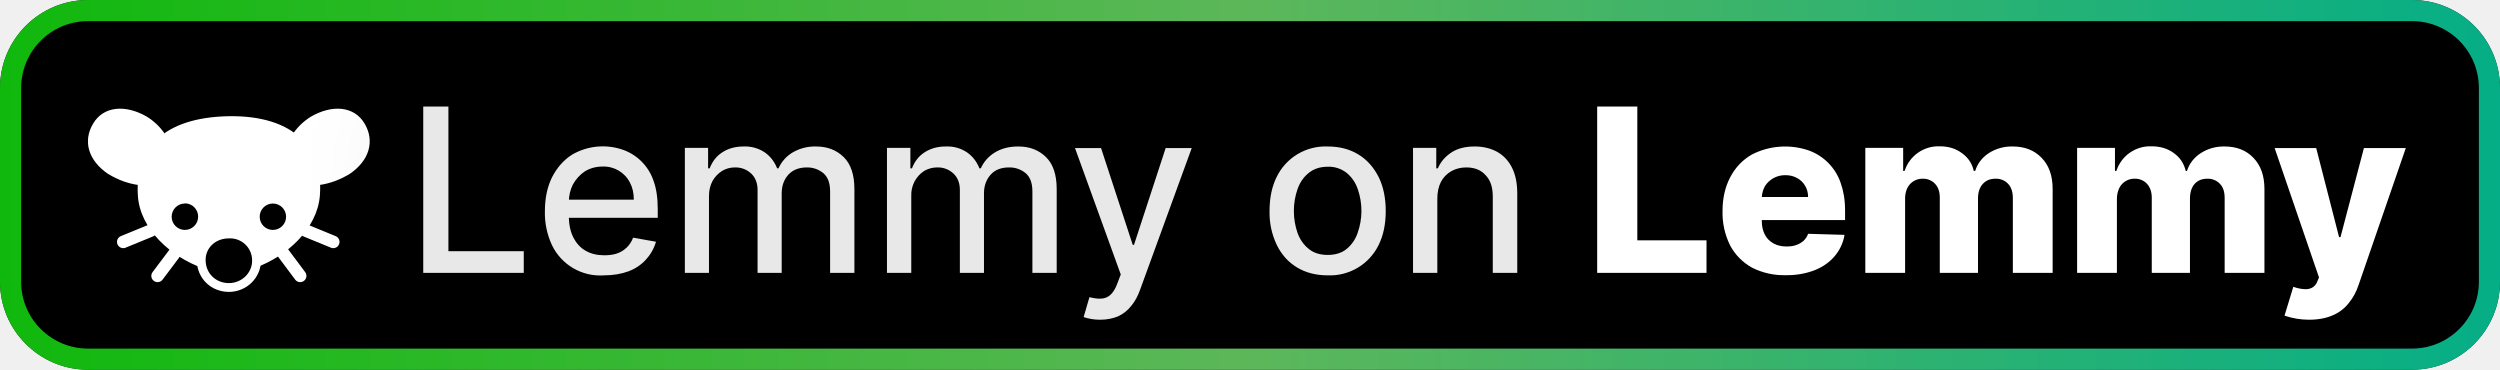
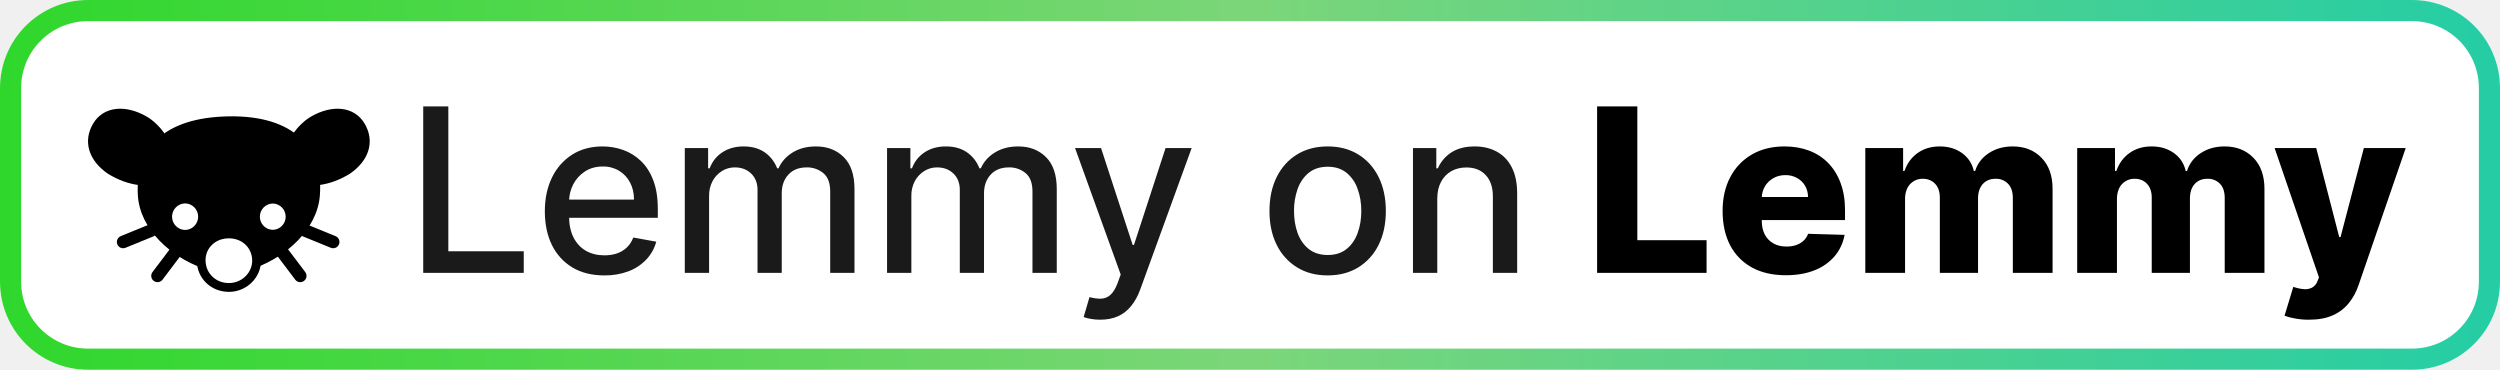
- <svg xmlns="http://www.w3.org/2000/svg" width="142" height="21" fill="none">
-   <g clip-path="url(#a)">
-     <rect width="142" height="21" fill="#000" rx="5" />
-     <g filter="url(#b)">
-       <g clip-path="url(#c)">
-         <path fill="#fff" d="M16.66 7.57a3.4 3.4 0 0 1 1.01-.95c1.2-.69 2.45-.6 3.04.4.59 1 .27 2.1-.85 2.86-.57.34-1.13.55-1.74.63M9.34 7.57a3.4 3.4 0 0 0-1.01-.95c-1.2-.69-2.45-.6-3.04.4-.6 1-.27 2.1.85 2.86.57.34 1.13.55 1.74.63" />
-         <path fill="#fff" d="M13 6.6c-3.73.07-5.33 1.84-5.17 4.5.12 1.95 1.92 3.5 3.66 4.12a1.62 1.62 0 0 1-.06-.4c-.03-.84.63-1.53 1.57-1.53a1.52 1.52 0 0 1 1.52 1.91c1.72-.62 3.5-2.17 3.65-4.1.2-2.67-1.44-4.55-5.17-4.5Zm-2.5 4.95a.75.75 0 1 1 0 1.51.75.75 0 0 1 0-1.5Zm5 .01a.75.75 0 1 1 0 1.5.75.75 0 0 1 0-1.5Z" />
-         <path stroke="#fff" stroke-linecap="round" stroke-width=".71" d="m9.92 14.38-.97 1.29m7.13-1.3.97 1.3M8.56 13.1 7 13.74m10.37-.64 1.56.64" />
-         <path stroke="#fff" stroke-linecap="round" stroke-linejoin="round" stroke-width=".5" d="M13 13.29c-.94 0-1.6.7-1.57 1.52.02.88.71 1.52 1.57 1.52.88 0 1.57-.7 1.57-1.52A1.5 1.5 0 0 0 13 13.29Z" />
-       </g>
-     </g>
-     <g filter="url(#d)">
-       <path fill="#E8E8E8" d="M24.04 15.5V6.05h1.43v8.22h4.28v1.23h-5.71Zm10.28.14a3.04 3.04 0 0 1-2.97-1.72 4.3 4.3 0 0 1-.4-1.92c0-.73.13-1.37.4-1.92.28-.55.66-.99 1.15-1.3a3.47 3.47 0 0 1 2.89-.27 2.82 2.82 0 0 1 1.72 1.73c.17.45.25 1 .25 1.64v.49h-5.63v-1.03H36c0-.37-.07-.69-.22-.97a1.67 1.67 0 0 0-1.56-.91c-.38 0-.72.1-1.01.28-.29.2-.5.44-.67.74-.15.3-.23.63-.23.99v.8c0 .48.09.88.25 1.21.17.33.4.59.7.76.31.18.66.26 1.07.26.26 0 .5-.03.71-.1a1.48 1.48 0 0 0 .92-.9l1.3.23a2.54 2.54 0 0 1-1.56 1.68c-.41.15-.87.23-1.39.23Zm4.58-.14V8.4h1.32v1.16h.09c.15-.39.39-.7.72-.91.34-.22.74-.33 1.2-.33a2 2 0 0 1 1.2.33c.32.22.56.53.71.91h.08a2 2 0 0 1 .8-.9 2.5 2.5 0 0 1 1.33-.34c.64 0 1.16.2 1.57.6.41.4.61 1.01.61 1.82v4.76h-1.38v-4.63c0-.48-.13-.82-.39-1.04a1.43 1.43 0 0 0-.93-.32c-.45 0-.8.14-1.05.41-.25.28-.38.63-.38 1.06v4.52h-1.37v-4.71c0-.39-.12-.7-.36-.93a1.29 1.29 0 0 0-.94-.35c-.26 0-.5.07-.72.2-.22.14-.4.33-.54.57-.13.25-.2.53-.2.85v4.37H38.9Zm11.48 0V8.4h1.33v1.16h.09c.15-.39.39-.7.72-.91.34-.22.74-.33 1.2-.33a2 2 0 0 1 1.2.33c.32.22.56.53.71.91h.08a2 2 0 0 1 .8-.9c.37-.23.82-.34 1.33-.34.64 0 1.16.2 1.57.6.41.4.61 1.01.61 1.82v4.76h-1.38v-4.63c0-.48-.13-.82-.39-1.04a1.43 1.43 0 0 0-.94-.32c-.45 0-.8.14-1.04.41-.25.28-.38.63-.38 1.06v4.52h-1.37v-4.71c0-.39-.12-.7-.36-.93a1.29 1.29 0 0 0-.94-.35c-.26 0-.5.07-.73.2a1.62 1.62 0 0 0-.73 1.42v4.37h-1.38Zm12.11 2.66a2.88 2.88 0 0 1-.94-.15l.33-1.13c.26.06.48.1.68.08a.8.8 0 0 0 .52-.22c.15-.14.29-.36.4-.68l.18-.47-2.6-7.18h1.48l1.8 5.5h.07l1.8-5.5h1.48l-2.93 8.04c-.13.37-.3.68-.51.93a2 2 0 0 1-.75.59c-.29.12-.63.19-1 .19Zm12.92-2.52c-.66 0-1.24-.15-1.74-.45-.5-.3-.88-.73-1.15-1.28a4.24 4.24 0 0 1-.41-1.92c0-.74.13-1.38.4-1.93a3.08 3.08 0 0 1 2.9-1.74c.67 0 1.25.15 1.74.45.5.3.88.74 1.16 1.29.27.55.4 1.2.4 1.93s-.13 1.37-.4 1.92a3.08 3.08 0 0 1-2.9 1.73Zm0-1.16c.44 0 .8-.11 1.08-.34a2 2 0 0 0 .62-.9 3.75 3.75 0 0 0 .01-2.5 2.03 2.03 0 0 0-.63-.92 1.64 1.64 0 0 0-1.07-.35c-.44 0-.8.12-1.08.35-.29.23-.5.53-.64.92a3.81 3.81 0 0 0 0 2.49c.14.38.35.68.64.91.28.23.64.34 1.08.34Zm6.23-3.19v4.21h-1.38V8.4h1.32v1.16h.09c.16-.37.42-.67.77-.9.35-.23.79-.34 1.32-.34.48 0 .9.1 1.27.3.36.2.65.5.85.9.2.4.3.88.3 1.47v4.51h-1.39v-4.34c0-.52-.13-.92-.4-1.2-.26-.3-.63-.45-1.1-.45-.32 0-.6.07-.85.21a1.5 1.5 0 0 0-.59.6c-.14.27-.21.6-.21.97Z" />
-       <path fill="#fff" d="M90.72 15.5V6.05H93v7.6h3.93v1.85h-6.21Zm10.71.13a4 4 0 0 1-1.92-.43c-.53-.3-.95-.72-1.24-1.26a4.16 4.16 0 0 1-.43-1.96c0-.73.15-1.37.44-1.92.29-.55.7-.98 1.22-1.28a4.14 4.14 0 0 1 3.25-.23 2.98 2.98 0 0 1 1.8 1.84c.16.45.25.96.25 1.55v.56h-6.17v-1.31h4.07c0-.24-.06-.46-.17-.64a1.17 1.17 0 0 0-.46-.44c-.2-.11-.41-.16-.66-.16a1.35 1.35 0 0 0-1.16.62c-.11.2-.17.41-.18.66v1.33c0 .29.06.54.17.76.11.22.28.38.48.5.21.12.46.18.75.18.2 0 .39-.02.55-.08.16-.05.3-.14.42-.24a1 1 0 0 0 .26-.4l2.07.06a2.5 2.5 0 0 1-.56 1.21c-.3.35-.67.61-1.14.8a4.4 4.4 0 0 1-1.64.28Zm4.52-.13V8.4h2.15v1.31h.08a2.02 2.02 0 0 1 2-1.4c.5 0 .91.13 1.26.39.35.25.58.59.67 1.01h.08c.13-.42.39-.76.77-1.01a2.4 2.4 0 0 1 1.36-.38c.68 0 1.22.21 1.64.64.42.43.63 1.02.63 1.77v4.77h-2.26v-4.26c0-.35-.1-.62-.27-.8a.94.94 0 0 0-.71-.29c-.31 0-.55.1-.73.3-.18.2-.27.48-.27.82v4.23h-2.17v-4.28c0-.33-.09-.59-.27-.78a.92.92 0 0 0-.7-.29.96.96 0 0 0-.88.54 1.4 1.4 0 0 0-.12.61v4.2h-2.26Zm12.03 0V8.4h2.15v1.31h.08a2.02 2.02 0 0 1 2-1.4c.5 0 .92.13 1.27.39.35.25.57.59.67 1.01h.07c.13-.42.4-.76.78-1.01a2.4 2.4 0 0 1 1.36-.38c.67 0 1.22.21 1.63.64.42.43.63 1.02.63 1.77v4.77h-2.26v-4.26c0-.35-.09-.62-.27-.8a.94.94 0 0 0-.7-.29c-.32 0-.56.1-.74.3-.17.2-.26.48-.26.82v4.23h-2.17v-4.28c0-.33-.1-.59-.27-.78a.92.92 0 0 0-.7-.29.95.95 0 0 0-.88.54 1.4 1.4 0 0 0-.13.61v4.2H118Zm13.17 2.66a4.35 4.35 0 0 1-1.39-.23l.5-1.64c.22.08.42.12.6.13a.8.8 0 0 0 .47-.08.66.66 0 0 0 .3-.37l.09-.21-2.52-7.35h2.36l1.3 5.06h.08l1.33-5.06h2.38l-2.68 7.77c-.13.39-.31.73-.55 1.02-.23.3-.53.54-.9.7-.38.17-.83.26-1.37.26Z" />
-     </g>
+ <svg xmlns="http://www.w3.org/2000/svg" width="142" height="21" fill="none" viewBox="0 0 142 21">
+   <rect width="142" height="21" fill="currentColor" class="fill" rx="5" />
+   <rect width="140.8" height="19.8" x=".6" y=".6" stroke="url(#paint0_linear_2035_39)" stroke-opacity=".88" stroke-width="1.2" rx="4.4" />
+   <g clip-path="url(#clip0_2035_39)">
+     <path fill="currentColor" d="M16.66 7.573c.274-.382.632-.735 1.01-.953 1.191-.688 2.449-.594 3.04.4.59.996.267 2.1-.852 2.857-.571.344-1.125.553-1.737.635M9.34 7.572c-.274-.381-.632-.734-1.01-.952-1.191-.688-2.449-.594-3.04.4-.59.996-.267 2.1.852 2.857.571.344 1.125.553 1.737.635" class="base" />
+     <path fill="currentColor" d="M13 6.609c-3.727.06-5.33 1.833-5.169 4.493.119 1.953 1.924 3.505 3.656 4.118a1.617 1.617 0 0 1-.062-.407c-.02-.829.64-1.526 1.575-1.526.935 0 1.577.698 1.575 1.52 0 .137-.02.27-.056.397 1.72-.625 3.501-2.17 3.65-4.102.205-2.677-1.442-4.554-5.169-4.493Zm-2.5 4.943a.755.755 0 0 1 0 1.51.755.755 0 0 1 0-1.509Zm5.006.008a.748.748 0 0 1 0 1.495.746.746 0 0 1-.746-.747c0-.413.333-.748.746-.748Z" class="base" />
+     <path stroke="currentColor" stroke-linecap="round" stroke-width=".714" d="m9.922 14.379-.975 1.29m7.131-1.29.975 1.29m-8.49-2.566-1.568.64m10.361-.64 1.568.64" class="base" />
+     <path stroke="currentColor" stroke-linecap="round" stroke-linejoin="round" stroke-width=".5" d="M13 13.287c-.935 0-1.596.697-1.575 1.526.022.88.716 1.515 1.575 1.515.877 0 1.573-.698 1.575-1.52.002-.823-.64-1.521-1.575-1.521Z" class="base" />
  </g>
-   <rect width="140.8" height="19.8" x=".6" y=".6" stroke="url(#e)" stroke-opacity=".88" stroke-width="1.2" rx="4.4" />
+   <path fill="currentColor" d="M24.039 15.5V6.045h1.426v8.227h4.284V15.5h-5.71Zm10.283.143c-.699 0-1.3-.15-1.805-.448a3.037 3.037 0 0 1-1.164-1.27c-.27-.547-.406-1.189-.406-1.924 0-.727.136-1.367.407-1.92a3.155 3.155 0 0 1 1.144-1.298c.493-.31 1.068-.466 1.727-.466.4 0 .788.066 1.163.198.376.133.713.34 1.011.623.299.284.534.651.707 1.104.172.45.258.995.258 1.639v.489h-5.637v-1.034h4.284c0-.363-.073-.685-.221-.965a1.675 1.675 0 0 0-.623-.67 1.741 1.741 0 0 0-.933-.244c-.388 0-.726.095-1.015.286a1.92 1.92 0 0 0-.665.739c-.154.302-.231.63-.231.983v.808c0 .474.083.877.25 1.21.169.332.404.586.706.761.301.173.654.259 1.057.259.261 0 .5-.037.715-.111a1.484 1.484 0 0 0 .919-.9l1.306.235a2.366 2.366 0 0 1-.563 1.011 2.73 2.73 0 0 1-1.01.67 3.784 3.784 0 0 1-1.381.235Zm4.574-.143V8.41h1.325v1.153h.087c.148-.39.39-.695.725-.914.336-.221.737-.332 1.205-.332.474 0 .871.11 1.191.332.323.222.562.526.716.914h.073c.17-.378.439-.68.808-.905.37-.227.81-.341 1.32-.341.644 0 1.169.201 1.575.605.41.403.614 1.01.614 1.823V15.5h-1.38v-4.626c0-.48-.131-.828-.393-1.043a1.427 1.427 0 0 0-.937-.323c-.45 0-.799.138-1.048.415-.25.274-.374.627-.374 1.057v4.52h-1.376v-4.713c0-.385-.12-.694-.36-.928-.24-.234-.552-.351-.937-.351-.261 0-.503.07-.725.208a1.524 1.524 0 0 0-.53.567 1.74 1.74 0 0 0-.199.845V15.5h-1.38Zm11.489 0V8.41h1.325v1.153h.088c.147-.39.389-.695.724-.914.336-.221.738-.332 1.205-.332.474 0 .871.11 1.191.332.324.222.562.526.716.914h.074c.169-.378.438-.68.808-.905.369-.227.809-.341 1.32-.341.643 0 1.168.201 1.574.605.41.403.614 1.01.614 1.823V15.5h-1.38v-4.626c0-.48-.131-.828-.393-1.043a1.427 1.427 0 0 0-.937-.323c-.45 0-.798.138-1.048.415-.249.274-.374.627-.374 1.057v4.52h-1.375v-4.713c0-.385-.12-.694-.36-.928-.24-.234-.553-.351-.938-.351-.261 0-.503.07-.724.208a1.524 1.524 0 0 0-.531.567 1.738 1.738 0 0 0-.199.845V15.5h-1.38Zm12.108 2.66c-.206 0-.394-.018-.563-.052a1.77 1.77 0 0 1-.379-.101l.332-1.131c.253.067.477.097.674.087a.807.807 0 0 0 .522-.221c.154-.139.29-.365.406-.679l.171-.47-2.594-7.184h1.477l1.796 5.503h.074l1.795-5.503h1.482l-2.922 8.037c-.135.37-.308.682-.517.938-.21.258-.459.452-.748.581-.29.13-.625.194-1.006.194Zm12.918-2.517c-.665 0-1.245-.152-1.74-.457a3.082 3.082 0 0 1-1.155-1.279c-.274-.547-.41-1.188-.41-1.92 0-.736.136-1.379.41-1.93.274-.55.659-.979 1.154-1.283.496-.305 1.076-.457 1.74-.457.666 0 1.246.152 1.741.457.496.304.88.732 1.154 1.283.274.551.411 1.194.411 1.93 0 .732-.137 1.373-.41 1.92a3.082 3.082 0 0 1-1.155 1.28c-.495.304-1.075.456-1.74.456Zm.004-1.159c.431 0 .788-.114 1.072-.341.283-.228.492-.531.627-.91.139-.378.208-.795.208-1.25 0-.453-.07-.869-.208-1.247a2.03 2.03 0 0 0-.627-.919c-.284-.23-.64-.346-1.072-.346-.434 0-.794.115-1.08.346-.283.23-.494.537-.632.919a3.674 3.674 0 0 0-.203 1.246c0 .456.067.873.203 1.251.138.379.35.682.632.91.286.227.647.341 1.08.341Zm6.222-3.194v4.21h-1.38V8.41h1.325v1.153h.088c.163-.375.418-.677.766-.905.35-.227.792-.341 1.325-.341.483 0 .906.101 1.27.304.363.2.644.499.844.896.2.397.3.888.3 1.473v4.51h-1.38v-4.344c0-.514-.134-.916-.402-1.205-.267-.292-.635-.439-1.103-.439-.32 0-.605.07-.854.208a1.494 1.494 0 0 0-.586.61c-.142.264-.213.584-.213.96Z" class="tagline" />
+   <path fill="currentColor" d="M90.716 15.5V6.045H93v7.6h3.933V15.5h-6.218Zm10.716.134c-.742 0-1.382-.146-1.92-.439a3.033 3.033 0 0 1-1.238-1.26c-.286-.548-.43-1.199-.43-1.953 0-.732.145-1.372.434-1.92.29-.551.698-.979 1.224-1.284.526-.307 1.146-.461 1.86-.461.505 0 .967.078 1.385.235.419.157.78.39 1.085.697.305.308.542.688.711 1.14.169.45.254.965.254 1.547v.563h-6.163v-1.31h4.062a1.279 1.279 0 0 0-.17-.643 1.167 1.167 0 0 0-.457-.438 1.32 1.32 0 0 0-.661-.162c-.252 0-.478.057-.678.171a1.282 1.282 0 0 0-.66 1.108v1.334c0 .29.057.543.17.762.114.216.276.383.485.503.209.12.459.18.748.18.2 0 .382-.027.545-.083.163-.055.303-.137.42-.244.117-.108.205-.24.263-.397l2.073.06c-.086.464-.276.869-.568 1.214a2.873 2.873 0 0 1-1.14.798c-.471.188-1.016.282-1.634.282Zm4.518-.134V8.41h2.147v1.3h.078c.148-.43.397-.77.748-1.02.351-.249.769-.373 1.256-.373.492 0 .914.126 1.265.378.35.253.573.591.669 1.016h.074c.132-.422.391-.759.775-1.011.385-.256.839-.383 1.362-.383.671 0 1.216.215 1.634.646.419.428.628 1.016.628 1.764V15.5h-2.257v-4.256c0-.354-.091-.624-.273-.808a.938.938 0 0 0-.706-.282c-.311 0-.555.102-.734.305-.175.2-.263.47-.263.808V15.5h-2.17v-4.28c0-.329-.089-.589-.268-.78-.178-.19-.413-.286-.706-.286a.956.956 0 0 0-.877.54 1.391 1.391 0 0 0-.125.61V15.5h-2.257Zm12.035 0V8.41h2.147v1.3h.078c.148-.43.397-.77.748-1.02.351-.249.769-.373 1.256-.373.492 0 .914.126 1.265.378.351.253.574.591.669 1.016h.074c.132-.422.391-.759.775-1.011.385-.256.839-.383 1.362-.383.671 0 1.216.215 1.635.646.418.428.627 1.016.627 1.764V15.5h-2.257v-4.256c0-.354-.091-.624-.272-.808a.94.94 0 0 0-.707-.282c-.311 0-.555.102-.734.305-.175.2-.263.47-.263.808V15.5h-2.17v-4.28c0-.329-.089-.589-.267-.78-.179-.19-.414-.286-.707-.286a.95.95 0 0 0-.877.54 1.391 1.391 0 0 0-.124.61V15.5h-2.258Zm13.162 2.66a4.35 4.35 0 0 1-.767-.066 3.091 3.091 0 0 1-.618-.161l.498-1.639c.222.074.422.117.6.13a.84.84 0 0 0 .467-.088.664.664 0 0 0 .304-.365l.088-.213-2.521-7.349h2.364l1.307 5.06h.073l1.325-5.06h2.378l-2.673 7.77c-.129.387-.312.729-.549 1.024a2.393 2.393 0 0 1-.91.702c-.369.17-.825.254-1.366.254Z" class="base" />
  <defs>
-     <clipPath id="a">
-       <rect width="142" height="21" fill="#fff" rx="5" />
-     </clipPath>
-     <clipPath id="c">
-       <path fill="#fff" d="M5 3h16v16H5z" />
-     </clipPath>
-     <filter id="b" width="27.2" height="27.7" x="-.6" y="-3.1" color-interpolation-filters="sRGB" filterUnits="userSpaceOnUse">
-       <feFlood flood-opacity="0" result="BackgroundImageFix" />
-       <feColorMatrix in="SourceAlpha" result="hardAlpha" values="0 0 0 0 0 0 0 0 0 0 0 0 0 0 0 0 0 0 127 0" />
-       <feOffset />
-       <feGaussianBlur stdDeviation="2.8" />
-       <feComposite in2="hardAlpha" operator="out" />
-       <feColorMatrix values="0 0 0 0 0 0 0 0 0 0 0 0 0 0 0 0 0 0 0.25 0" />
-       <feBlend in2="BackgroundImageFix" result="effect1_dropShadow_2035_39" />
-       <feBlend in="SourceGraphic" in2="effect1_dropShadow_2035_39" result="shape" />
-     </filter>
-     <filter id="d" width="125.43" height="27.43" x="17.29" y="-3.21" color-interpolation-filters="sRGB" filterUnits="userSpaceOnUse">
-       <feFlood flood-opacity="0" result="BackgroundImageFix" />
-       <feColorMatrix in="SourceAlpha" result="hardAlpha" values="0 0 0 0 0 0 0 0 0 0 0 0 0 0 0 0 0 0 127 0" />
-       <feOffset />
-       <feGaussianBlur stdDeviation="2.86" />
-       <feComposite in2="hardAlpha" operator="out" />
-       <feColorMatrix values="0 0 0 0 0 0 0 0 0 0 0 0 0 0 0 0 0 0 0.25 0" />
-       <feBlend in2="BackgroundImageFix" result="effect1_dropShadow_2035_39" />
-       <feBlend in="SourceGraphic" in2="effect1_dropShadow_2035_39" result="shape" />
-     </filter>
-     <linearGradient id="e" x1="0" x2="142" y1="10.5" y2="10.5" gradientUnits="userSpaceOnUse">
+     <linearGradient id="paint0_linear_2035_39" x1="0" x2="142" y1="10.5" y2="10.5" gradientUnits="userSpaceOnUse">
      <stop stop-color="#12D10E" />
      <stop offset=".5" stop-color="#69D066" />
      <stop offset="1" stop-color="#06C698" />
    </linearGradient>
+     <clipPath id="clip0_2035_39">
+       <path fill="currentColor" d="M5 3h16v16H5z" class="base" />
+     </clipPath>
  </defs>
+   <style>.fill{color:#fff}.base{color:#000}.tagline{color:#1a1a1a}@media (prefers-color-scheme:dark){.fill{color:#000}.base{color:#fff}.tagline{color:#e8e8e8}}</style>
</svg>
